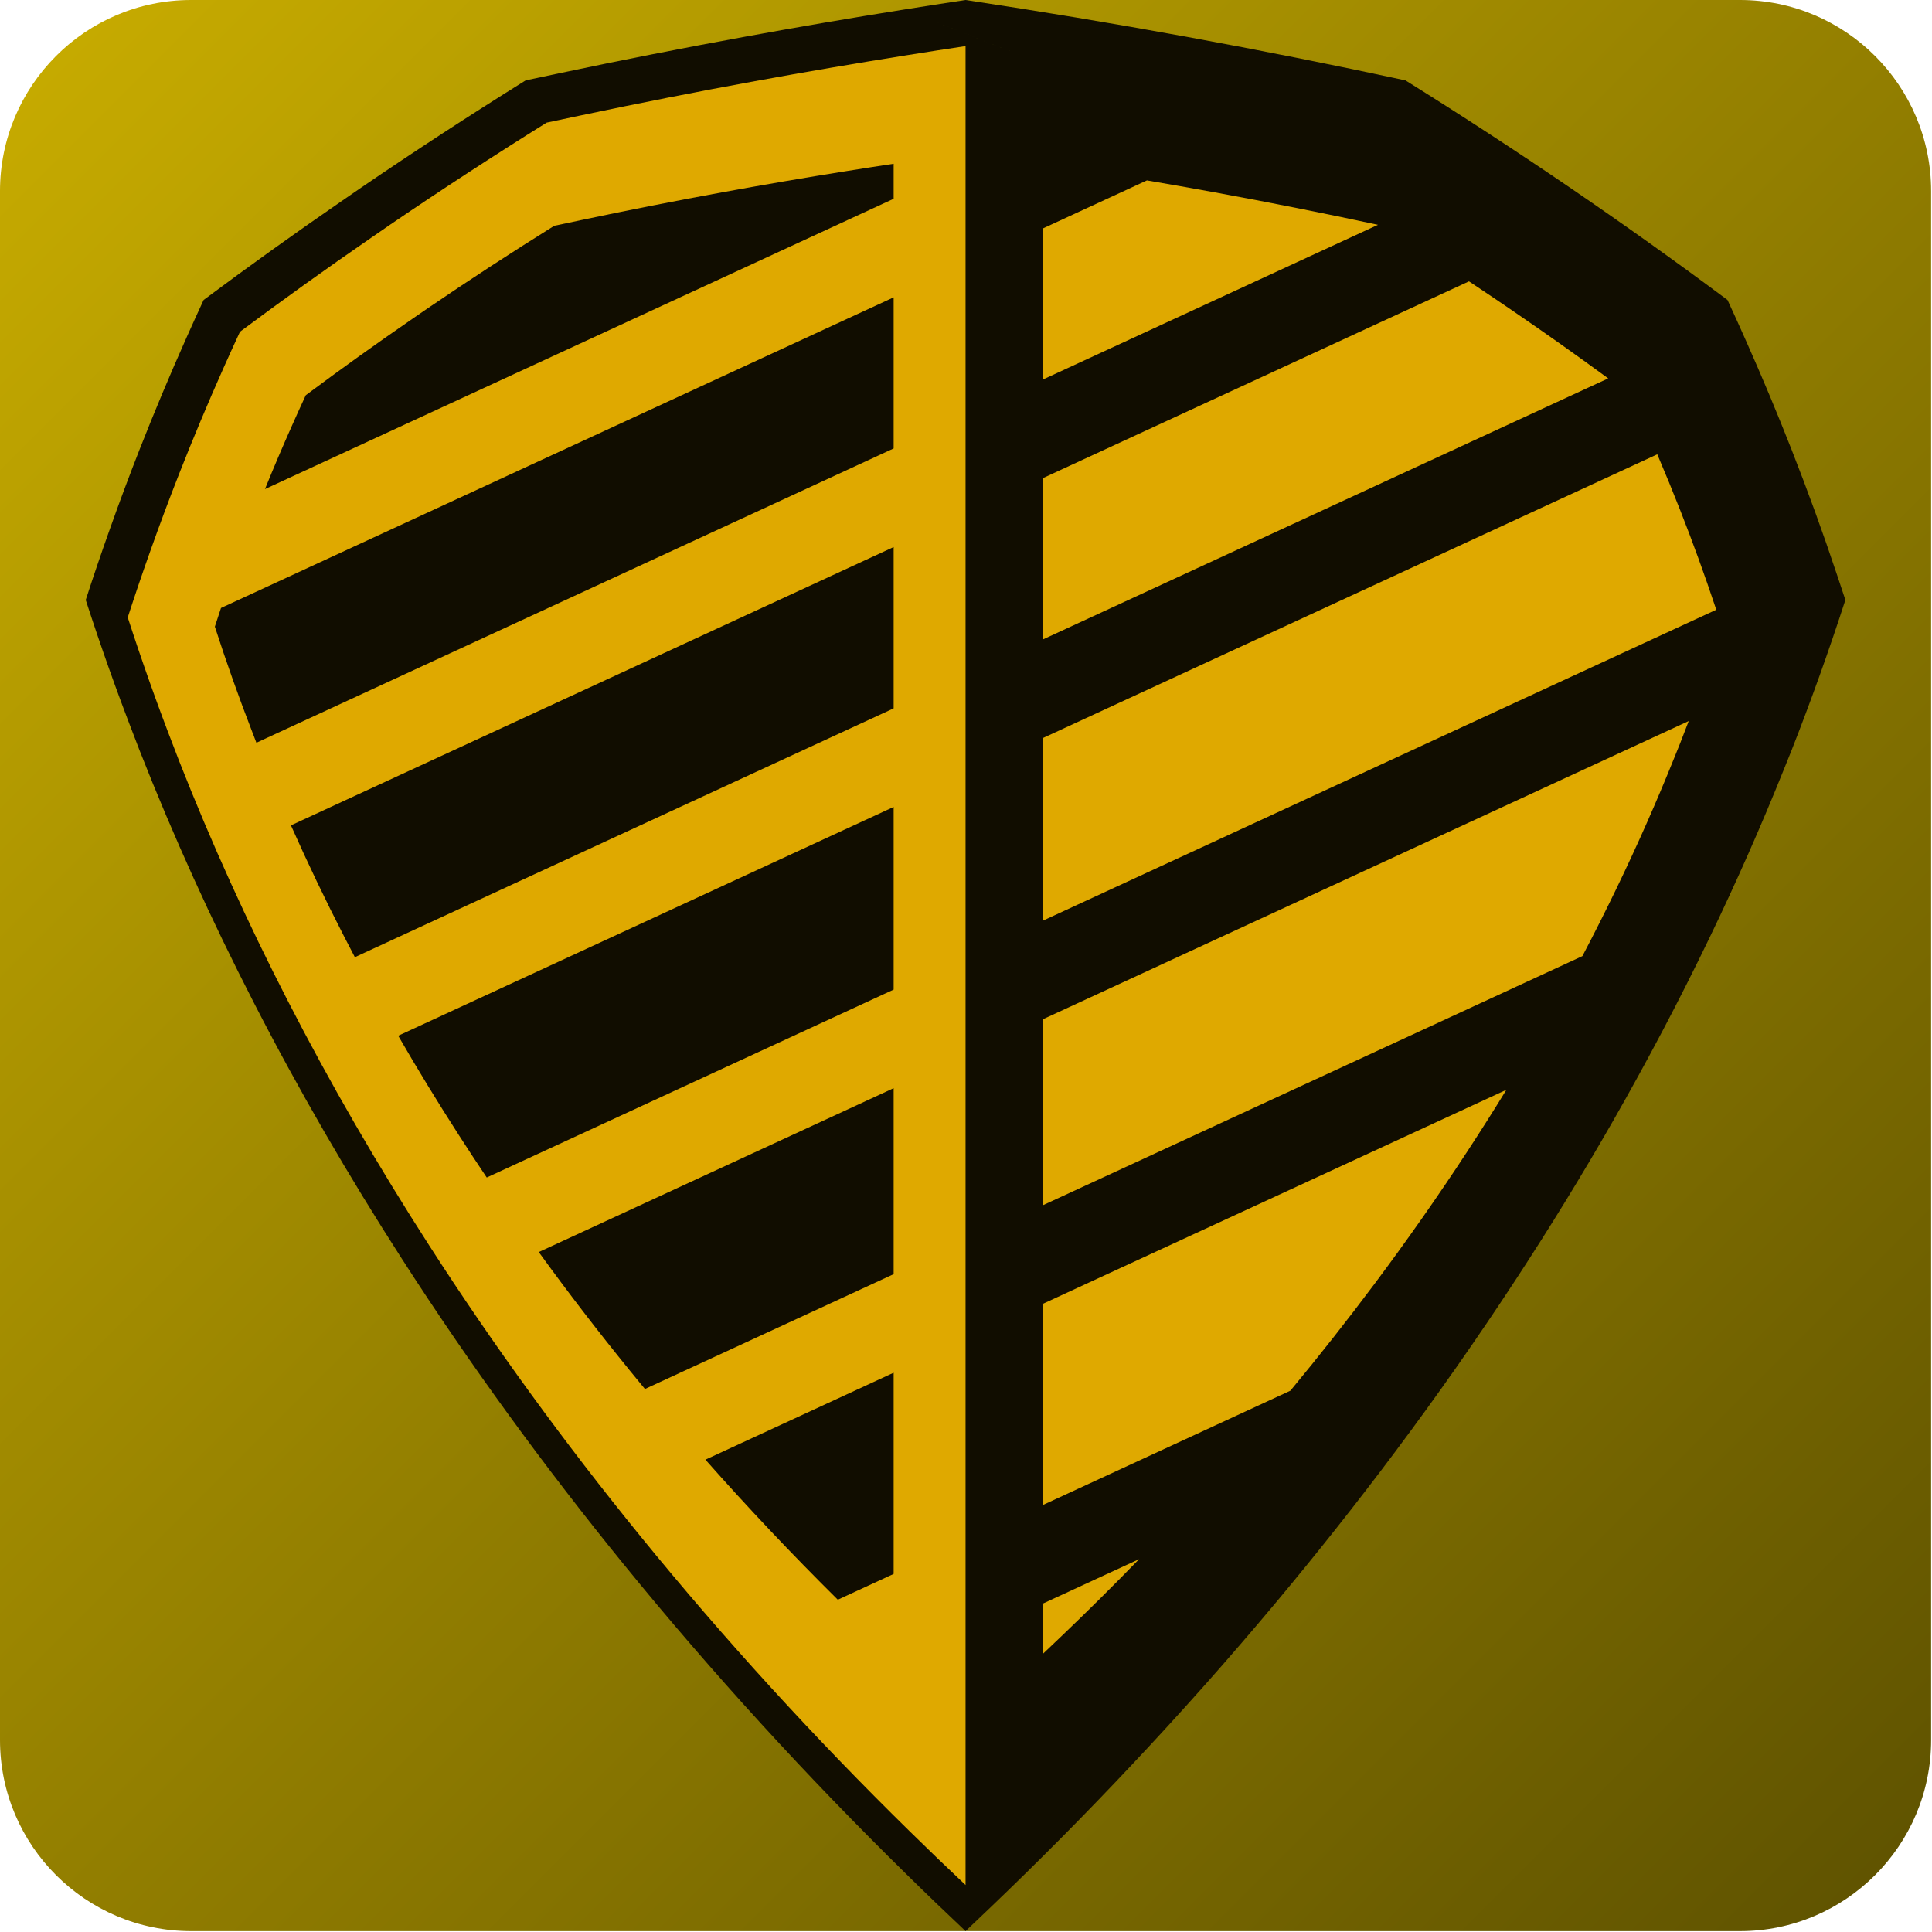
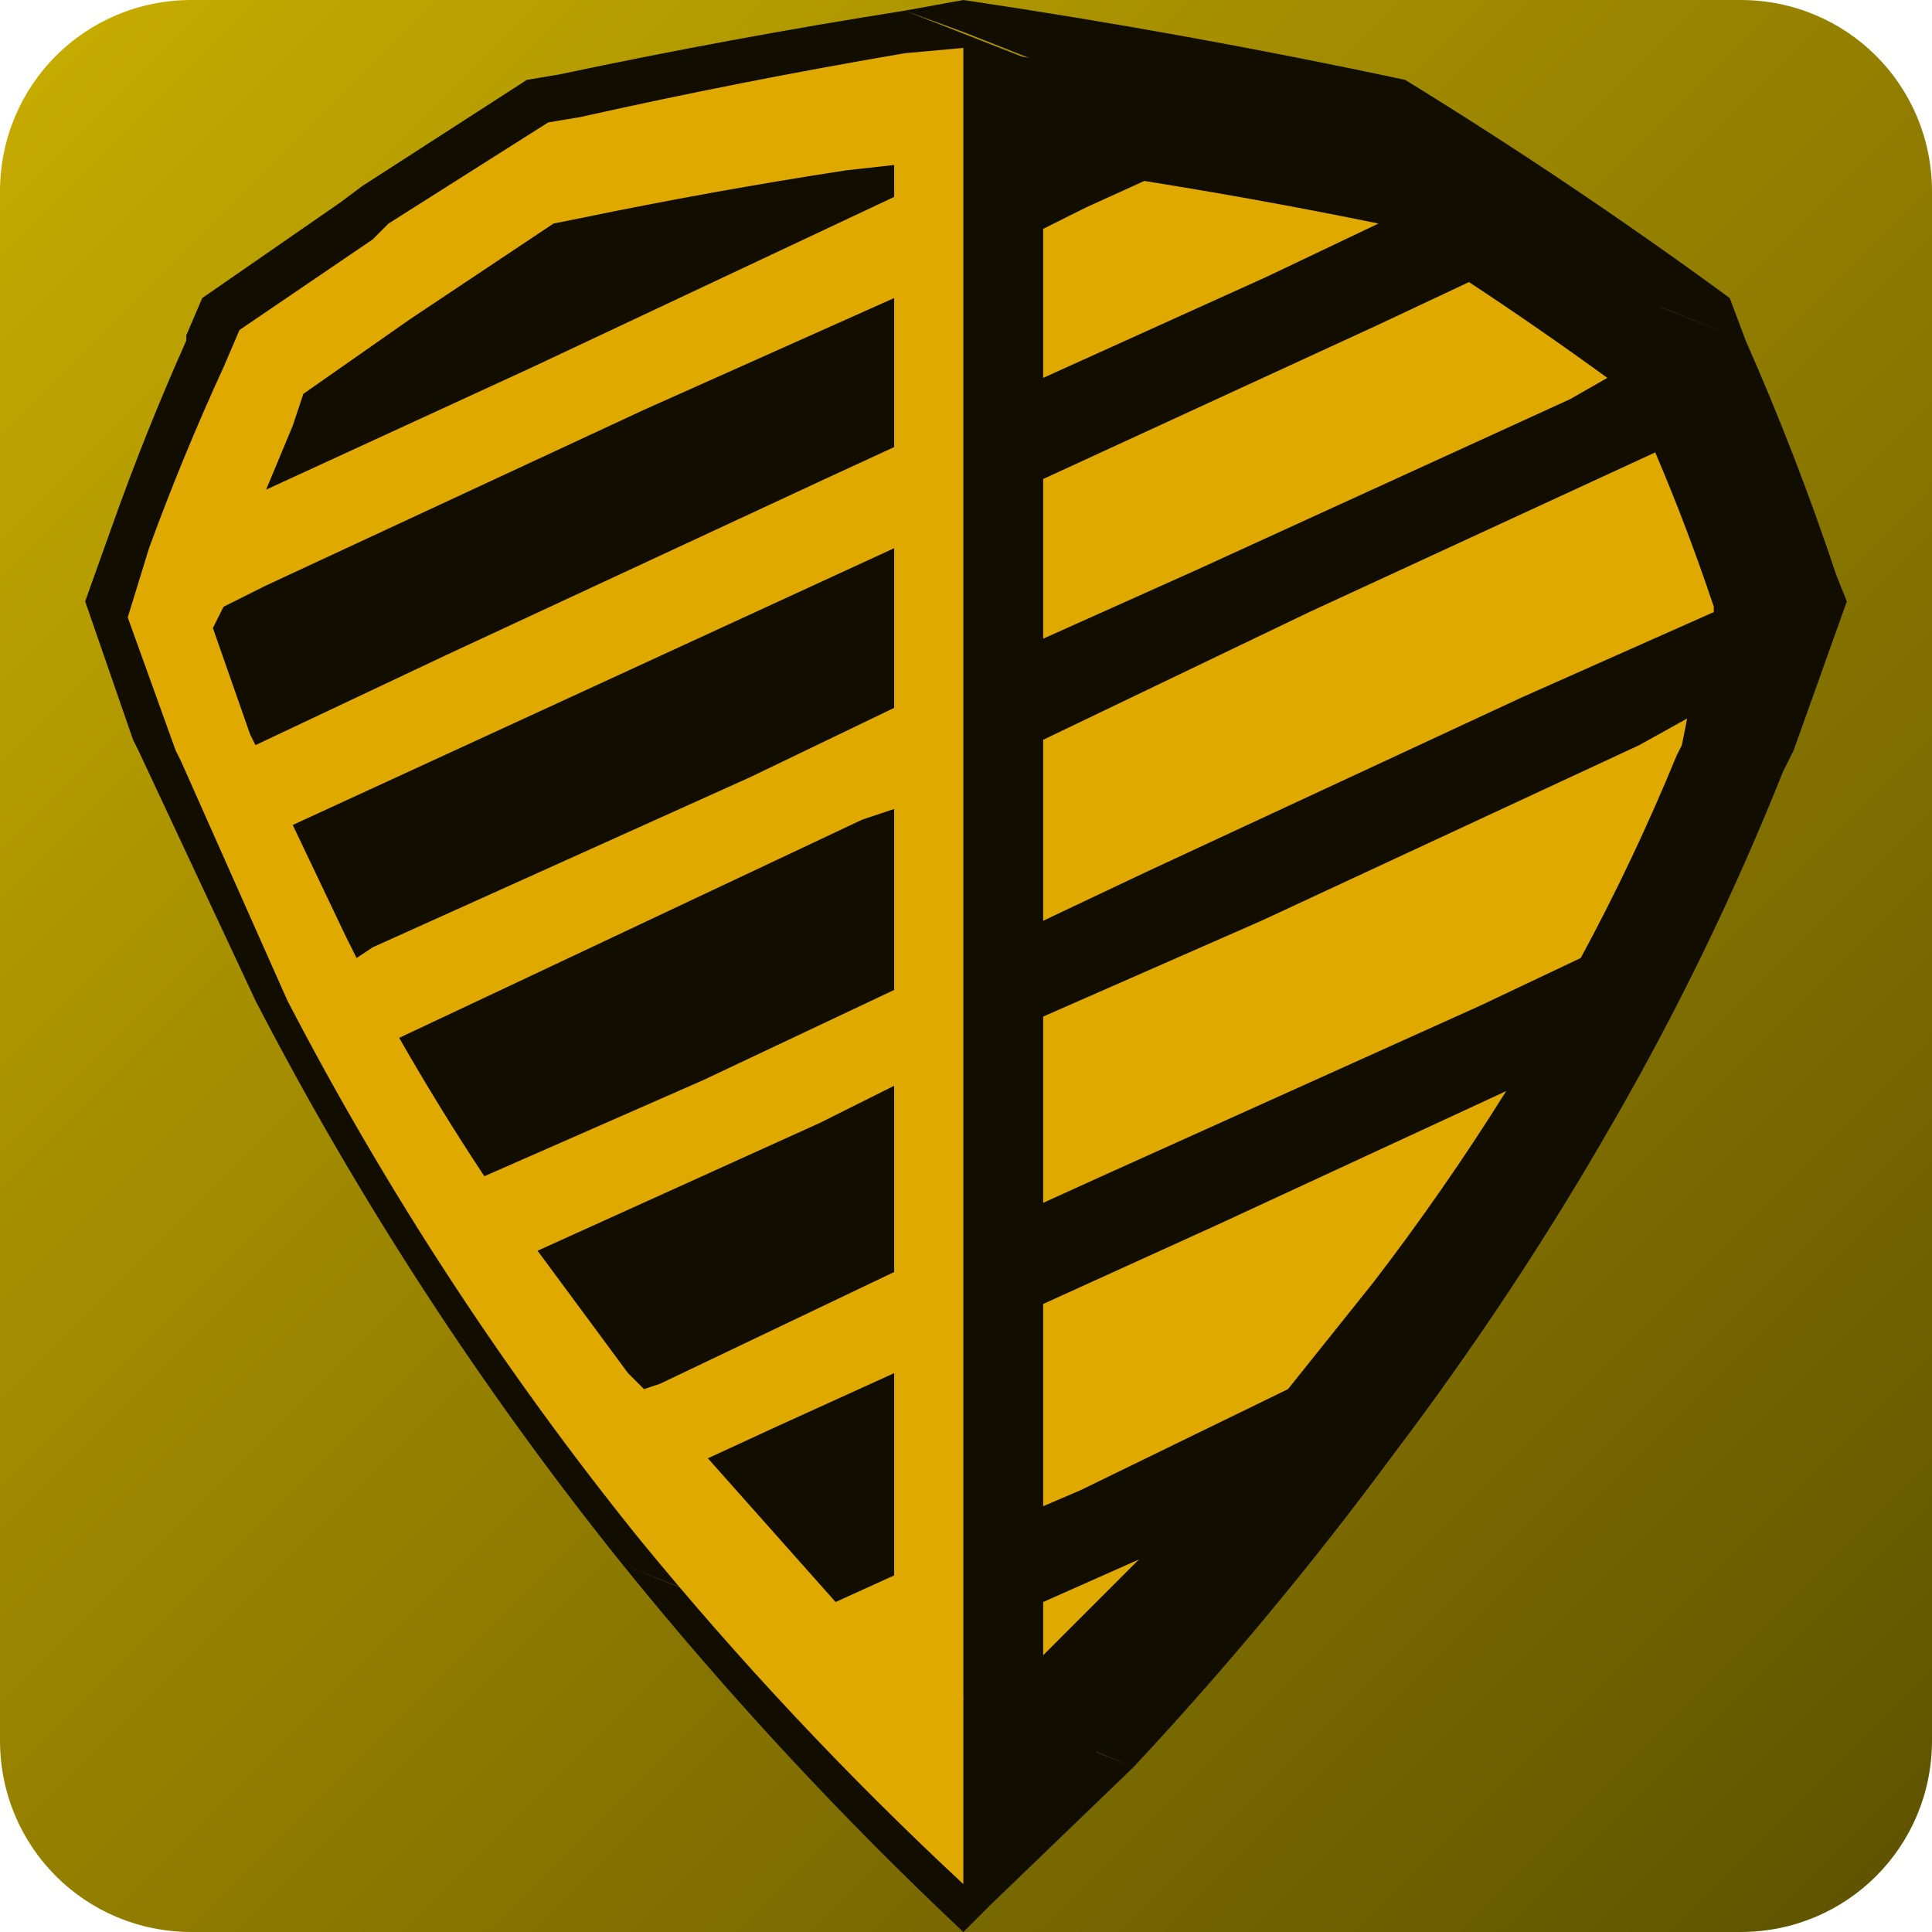
- <svg xmlns="http://www.w3.org/2000/svg" width="100%" height="100%" viewBox="0 0 363 363" version="1.1" xml:space="preserve" style="fill-rule:evenodd;clip-rule:evenodd;stroke-linejoin:round;stroke-miterlimit:2;">
-   <rect id="filemanager" x="0" y="0" width="362.835" height="362.835" style="fill:none;" />
-   <clipPath id="_clip1">
-     <rect x="0" y="0" width="362.835" height="362.835" />
+ <svg xmlns="http://www.w3.org/2000/svg" fill-rule="evenodd" stroke-linejoin="round" stroke-miterlimit="2" clip-rule="evenodd" viewBox="0 0 363 363">
+   <defs />
+   <path fill="none" d="M0 0h363v363H0z" />
+   <clipPath id="a">
+     <path d="M0 0h363v363H0z" />
  </clipPath>
-   <g clip-path="url(#_clip1)">
-     <path d="M362.835,35.913c0,-19.821 -16.092,-35.913 -35.913,-35.913l-291.009,0c-19.821,0 -35.913,16.092 -35.913,35.913l0,291.009c0,19.821 16.092,35.913 35.913,35.913l291.009,0c19.821,0 35.913,-16.092 35.913,-35.913l0,-291.009Z" style="fill:url(#_Linear2);" />
-     <path d="M181.417,319.237l31.275,12.313c-8.651,9.209 -17.524,18.154 -26.585,26.82l-4.69,4.465c0,0 0,-43.598 0,-43.598Zm0,0l0,43.598c-3.735,-3.516 -7.442,-7.077 -11.106,-10.684c-18.624,-18.275 -36.437,-37.718 -53.082,-58.185l64.188,25.271Zm31.275,12.313l-95.463,-37.584c-14.911,-18.332 -28.888,-37.487 -41.67,-57.375c-10.08,-15.654 -19.423,-31.762 -27.898,-48.27l214.482,84.441c-7.241,9.688 -14.752,19.17 -22.495,28.431c-8.702,10.403 -17.7,20.529 -26.956,30.357Zm49.451,-58.788l-214.482,-84.441c-7.923,-15.415 -15.088,-31.176 -21.403,-47.245l-0.973,-2.534c-3.337,-8.596 -6.387,-17.2 -9.176,-25.817c1.436,-4.437 2.942,-8.87 4.525,-13.302l282.436,111.196c-5.83,10.186 -11.981,20.204 -18.425,30.033c-7.154,10.932 -14.667,21.641 -22.502,32.11Zm40.927,-62.143l-282.436,-111.196c1.778,-5.018 3.654,-10.034 5.624,-15.048c2.742,-6.976 5.643,-13.894 8.703,-20.758l0.202,-0.455c1.013,-2.272 2.045,-4.539 3.093,-6.799c8.419,-6.277 17.039,-12.461 25.884,-18.545l271.045,106.71c-4.307,10.73 -8.992,21.319 -14.033,31.762c-5.611,11.638 -11.654,23.087 -18.082,34.329Zm32.115,-66.091l-271.045,-106.71l3.693,-2.547c10.134,-6.911 20.445,-13.629 30.93,-20.169l6.684,-1.414c11.361,-2.399 22.824,-4.653 34.396,-6.767c10.018,-1.831 20.043,-3.543 30.077,-5.137l158.141,62.26c2.992,6.723 5.831,13.499 8.515,20.331c3.101,7.891 5.969,15.787 8.603,23.696l1.546,4.654c-3.062,9.463 -6.439,18.91 -10.149,28.351l-1.391,3.452Zm-153.768,-144.528c13.876,2.089 27.731,4.391 41.575,6.921c13.844,2.529 27.531,5.259 41.079,8.181c10.486,6.54 20.796,13.258 30.931,20.169c10.134,6.911 19.986,13.941 29.576,21.092c1.184,2.552 2.347,5.112 3.483,7.681l-146.644,-57.733l0,-6.311Zm0,0c0,0 0,6.311 0,6.311l-11.497,-4.527c3.831,-0.614 7.663,-1.207 11.497,-1.784Z" style="fill:#110d00;" />
-     <path d="M181.417,312.659l29.782,11.725c-8.238,8.769 -16.687,17.287 -25.316,25.54l-4.466,4.251c0,0 0,-41.516 0,-41.516Zm0,-74.521l76.872,30.264c-6.895,9.225 -14.047,18.254 -21.42,27.074c-8.287,9.906 -16.856,19.549 -25.67,28.908l-29.782,-11.725l0,-74.521Zm0,-74.521l115.846,45.608c-5.552,9.7 -11.409,19.24 -17.545,28.6c-6.813,10.41 -13.967,20.607 -21.429,30.577l-76.872,-30.264l0,-74.521Zm0,-74.977l146.428,57.649c-4.101,10.217 -8.562,20.301 -13.363,30.246c-5.343,11.082 -11.098,21.984 -17.219,32.69l-115.846,-45.608l0,-74.977Zm0,-73.971l139.644,54.978c2.85,6.402 5.553,12.854 8.109,19.36c2.953,7.515 5.684,15.034 8.193,22.565l1.472,4.432c-2.917,9.011 -6.133,18.008 -9.665,26.997l-1.325,3.288l-146.428,-57.649l0,-73.971Zm0,-6.009c13.214,1.988 26.408,4.181 39.591,6.59c13.182,2.409 26.216,5.008 39.118,7.791c9.985,6.228 19.803,12.625 29.454,19.206c9.65,6.581 19.032,13.276 28.165,20.085c1.127,2.431 2.234,4.868 3.316,7.315l-139.644,-54.978l0,-6.009Z" style="fill:#110d00;" />
-     <path d="M181.417,312.659l0,41.516c-3.557,-3.347 -7.087,-6.739 -10.576,-10.173c-17.734,-17.404 -34.697,-35.918 -50.548,-55.408l61.124,24.065Zm0,-74.521l0,74.521l-61.124,-24.065c-14.199,-17.457 -27.51,-35.698 -39.681,-54.637c-9.599,-14.907 -18.496,-30.245 -26.566,-45.966l127.371,50.147Zm0,-74.521l0,74.521l-127.371,-50.147c-7.545,-14.679 -14.368,-29.687 -20.381,-44.99l-0.927,-2.413c-3.178,-8.185 -6.082,-16.379 -8.738,-24.584c1.368,-4.225 2.801,-8.447 4.308,-12.667l153.109,60.28Zm0,-74.977l0,74.977l-153.109,-60.28c1.694,-4.779 3.481,-9.555 5.357,-14.33c2.61,-6.643 5.373,-13.231 8.287,-19.767l0.192,-0.433c0.965,-2.164 1.947,-4.322 2.946,-6.475c8.017,-5.977 16.225,-11.866 24.648,-17.66l111.679,43.968Zm0,-73.971l0,73.971l-111.679,-43.968l3.517,-2.425c9.65,-6.581 19.468,-12.978 29.454,-19.206l6.365,-1.347c10.818,-2.284 21.734,-4.431 32.753,-6.444c9.541,-1.743 19.087,-3.373 28.642,-4.891l10.948,4.31Zm0,-6.009c0,0 0,6.009 0,6.009l-10.948,-4.31c3.648,-0.585 7.297,-1.15 10.948,-1.699Z" style="fill:#dfa900;" />
-     <path d="M157.414,300.566c-8.538,-8.46 -16.85,-17.239 -24.876,-26.313l12.986,-5.997l22.382,8.812l0,18.652l-10.492,4.846Zm10.492,-23.498l-22.382,-8.812l22.382,-10.336l0,19.148Zm-44.034,-17.336l-2.695,1.244c-0.937,-1.132 -1.867,-2.266 -2.793,-3.405l5.488,2.161Zm0,0l-5.488,-2.161c-5.919,-7.277 -11.647,-14.722 -17.156,-22.324l52.376,-24.186l14.302,5.631l0,22.706l-44.034,20.334Zm8.08,-57.195l-40.502,18.703c-1.766,-2.628 -3.504,-5.273 -5.215,-7.935c-3.957,-6.145 -7.767,-12.381 -11.417,-18.703l17.019,-7.859l40.115,15.794Zm35.954,14.155l-14.302,-5.631l14.302,-6.605l0,12.236Zm-35.954,-14.155l-40.115,-15.794l70.577,-32.59l5.492,2.162l0,29.619l-35.954,16.603Zm-61.766,-24.318l-3.512,1.622c-0.661,-1.256 -1.315,-2.515 -1.963,-3.778l5.475,2.156Zm70.576,-32.591l-70.576,32.591l-5.475,-2.156c-3.551,-6.907 -6.904,-13.904 -10.046,-20.987l50.666,-23.397l35.431,13.949Zm27.144,10.687l-5.492,-2.162l5.492,-2.537l0,4.699Zm0,-23.221l-27.144,12.534l-35.431,-13.949l62.575,-28.896l0,30.311Zm-84.227,-9.939l-35.505,16.396l-0.727,-1.893c-2.575,-6.632 -4.927,-13.27 -7.079,-19.918c0.379,-1.17 0.763,-2.34 1.155,-3.509l8.969,-4.142l33.187,13.066Zm71.007,-32.79l-71.007,32.79l-33.187,-13.066l71.007,-32.79l33.187,13.066Zm-54.839,-21.59l-50.061,23.117c1.639,-4.038 3.348,-8.051 5.126,-12.04l0.156,-0.351c0.782,-1.753 1.578,-3.502 2.387,-5.246c6.495,-4.842 13.145,-9.614 19.97,-14.308l22.422,8.828Zm68.059,15.486l-13.22,6.104l-33.187,-13.066l46.407,-21.429l0,28.391Zm-68.059,-15.486l-22.422,-8.828l2.849,-1.964c7.819,-5.332 15.773,-10.515 23.863,-15.561l5.157,-1.091c8.765,-1.851 17.609,-3.59 26.537,-5.221c7.729,-1.413 15.463,-2.733 23.205,-3.963l8.87,3.492l0,1.708l-68.059,31.428Zm68.059,-38.005c0,0 0,4.869 0,4.869l-8.87,-3.492c2.956,-0.474 5.912,-0.932 8.87,-1.377Z" style="fill:#110d00;" />
-     <path d="M214.02,292.949c-4.729,4.872 -9.538,9.644 -14.417,14.311l-3.619,3.445l0,-9.428l18.036,-8.328Zm-11.389,-13.264l-6.647,3.07l0,-5.687l6.647,2.617Zm0,0l-6.647,-2.617l0,-32.113l33.038,-15.256l29.244,11.513c-5.106,6.83 -10.385,13.529 -15.817,20.086l-39.818,18.387Zm80.403,-74.928c-2.409,3.93 -4.879,7.824 -7.407,11.681c-5.52,8.434 -11.316,16.696 -17.361,24.774l-29.244,-11.513l54.012,-24.942Zm-75.664,16.417l-11.386,5.258l0,-9.74l11.386,4.482Zm70.576,-32.59l-70.576,32.59l-11.386,-4.482l0,-25.201l41.118,-18.988l40.844,16.081Zm0,0l-40.844,-16.081l71.007,-32.789l6.51,2.563c-3.322,8.278 -6.937,16.447 -10.827,24.505c-2.082,4.319 -4.242,8.605 -6.476,12.857l-19.37,8.945Zm-62.496,-24.605l-19.466,8.989l0,-16.653l19.466,7.664Zm71.007,-32.79l-71.007,32.79l-19.466,-7.664l0,-17.664l50.358,-23.255l40.115,15.793Zm30.834,4.285c-0.524,1.38 -1.056,2.759 -1.598,4.139l-1.074,2.664l-6.51,-2.563l9.182,-4.24Zm-30.834,-4.285l-40.115,-15.793l65.041,-30.034c1.49,3.483 2.926,6.984 4.31,10.505c2.392,6.088 4.605,12.181 6.637,18.282l0.137,0.412l-36.01,16.628Zm-61.766,-24.317l-28.707,13.256l0,-24.558l28.707,11.302Zm70.055,-32.35l-70.055,32.35l-28.707,-11.302l0,-5.752l63.331,-29.245l35.431,13.949Zm0,0l-35.431,-13.949l16.689,-7.707c2.552,1.691 5.09,3.396 7.613,5.117c6.321,4.31 12.5,8.681 18.546,13.114l-7.417,3.425Zm-57.082,-22.474l-41.68,19.247l0,-28.391l8.492,-3.922l33.188,13.066Zm0,0l-33.188,-13.066l11.018,-5.087c4.191,0.712 8.379,1.45 12.566,2.215c10.392,1.899 20.67,3.944 30.845,6.129l-21.241,9.809Z" style="fill:#dfa900;" />
+   <g clip-path="url(#a)">
+     <path fill="url(#_Linear2)" d="M363 36c0-20-16-36-36-36H36C16 0 0 16 0 36v291c0 20 16 36 36 36h291c20 0 36-16 36-36V36z" />
+     <path fill="#110d00" d="M181 319l32 13-27 26-5 5v-44zm0 0v44a690 690 0 01-64-69l64 25zm32 13l-96-38a636 636 0 01-69-106l214 85a665 665 0 01-49 59zm49-59L48 188l-22-47-1-2-9-26 5-14 282 112a583 583 0 01-41 62zm41-62L21 99a475 475 0 0114-35v-1l3-7 26-18 271 107a511 511 0 01-32 66zm32-66L64 38l4-3 31-20 6-1a1279 1279 0 0165-12l158 62a497 497 0 0117 44l2 5-10 28-2 4zM181 0a1345 1345 0 0183 15 905 905 0 0161 41l3 8L181 6V0zm0 0v6l-11-4 11-2z" />
+     <path fill="#110d00" d="M181 313l30 11-25 26-5 4v-41zm0-75l77 30a635 635 0 01-47 56l-30-11v-75zm0-74l116 45a556 556 0 01-39 59l-77-30v-74zm0-75l147 57a486 486 0 01-31 63l-116-45V89zm0-74l140 55a472 472 0 0116 42l2 4-10 27-1 3-147-57V15zm0-6a1277 1277 0 0179 14 862 862 0 0158 39l3 8-140-55V9z" />
+     <path fill="#dfa900" d="M181 313v41a654 654 0 01-61-65l61 24zm0-75v75l-61-24a606 606 0 01-66-101l127 50zm0-74v74L54 188l-20-45-1-2-9-25 4-13 153 61zm0-75v75L28 103a454 454 0 0114-34l3-7 25-17 111 44zm0-74v74L70 45l3-3 30-19 6-1a1219 1219 0 0161-12l11 5zm0-6v6l-11-5 11-1z" />
+     <path fill="#110d00" d="M157 301l-24-27 13-6 22 9v19l-11 5zm11-24l-22-9 22-10v19zm-44-17l-3 1-3-3 6 2zm0 0l-6-2-17-23 53-24 14 6v22l-44 21zm8-57l-41 18a465 465 0 01-16-26l17-8 40 16zm36 14l-14-6 14-7v13zm-36-14l-40-16 70-33 6 2v30l-36 17zm-62-25l-3 2-2-4 5 2zm71-32l-71 32-5-2-10-21 50-23 36 14zm27 10l-6-2 6-2v4zm0-23l-27 13-36-14 63-29v30zm-84-10l-36 17-1-2-7-20 2-4 8-4 34 13zm71-33l-71 33-34-13 71-33 34 13zm-55-21L50 92l5-12 2-6 20-14 23 9zm68 15l-13 6-34-13 47-21v28zm-68-15l-23-9 3-2 24-16 5-1a986 986 0 0150-9l9 4v1l-68 32zm68-38v5l-9-4 9-1z" />
+     <path fill="#dfa900" d="M214 293l-14 14-4 4v-10l18-8zm-11-13l-7 3v-6l7 3zm0 0l-7-3v-32l33-15 29 11-16 20-39 19zm80-75a457 457 0 01-25 36l-29-11 54-25zm-76 16l-11 5v-9l11 4zm71-32l-71 32-11-4v-26l41-18 41 16zm0 0l-41-16 71-33 7 2a393 393 0 01-18 38l-19 9zm-63-25l-19 9v-17l19 8zm71-33l-71 33-19-8v-17l50-24 40 16zm31 4l-1 5-1 2-7-2 9-5zm-31-4l-40-16 65-30a382 382 0 0111 29v1l-36 16zm-61-24l-29 13V96l29 11zm70-32l-70 32-29-11v-6l63-29 36 14zm0 0l-36-14 17-8a683 683 0 0126 18l-7 4zm-57-23l-42 19V43l8-4 34 13zm0 0l-34-13 11-5a1026 1026 0 0144 8l-21 10z" />
  </g>
  <defs>
-     <linearGradient id="_Linear2" x1="0" y1="0" x2="1" y2="0" gradientUnits="userSpaceOnUse" gradientTransform="matrix(362.835,362.835,-362.835,362.835,0,0)">
-       <stop offset="0" style="stop-color:#c9ad00;stop-opacity:1" />
-       <stop offset="1" style="stop-color:#5d5100;stop-opacity:1" />
+     <linearGradient id="_Linear2" x1="0" x2="1" y1="0" y2="0" gradientTransform="rotate(45) scale(513.126)" gradientUnits="userSpaceOnUse">
+       <stop offset="0" stop-color="#c9ad00" />
+       <stop offset="1" stop-color="#5d5100" />
    </linearGradient>
  </defs>
</svg>
